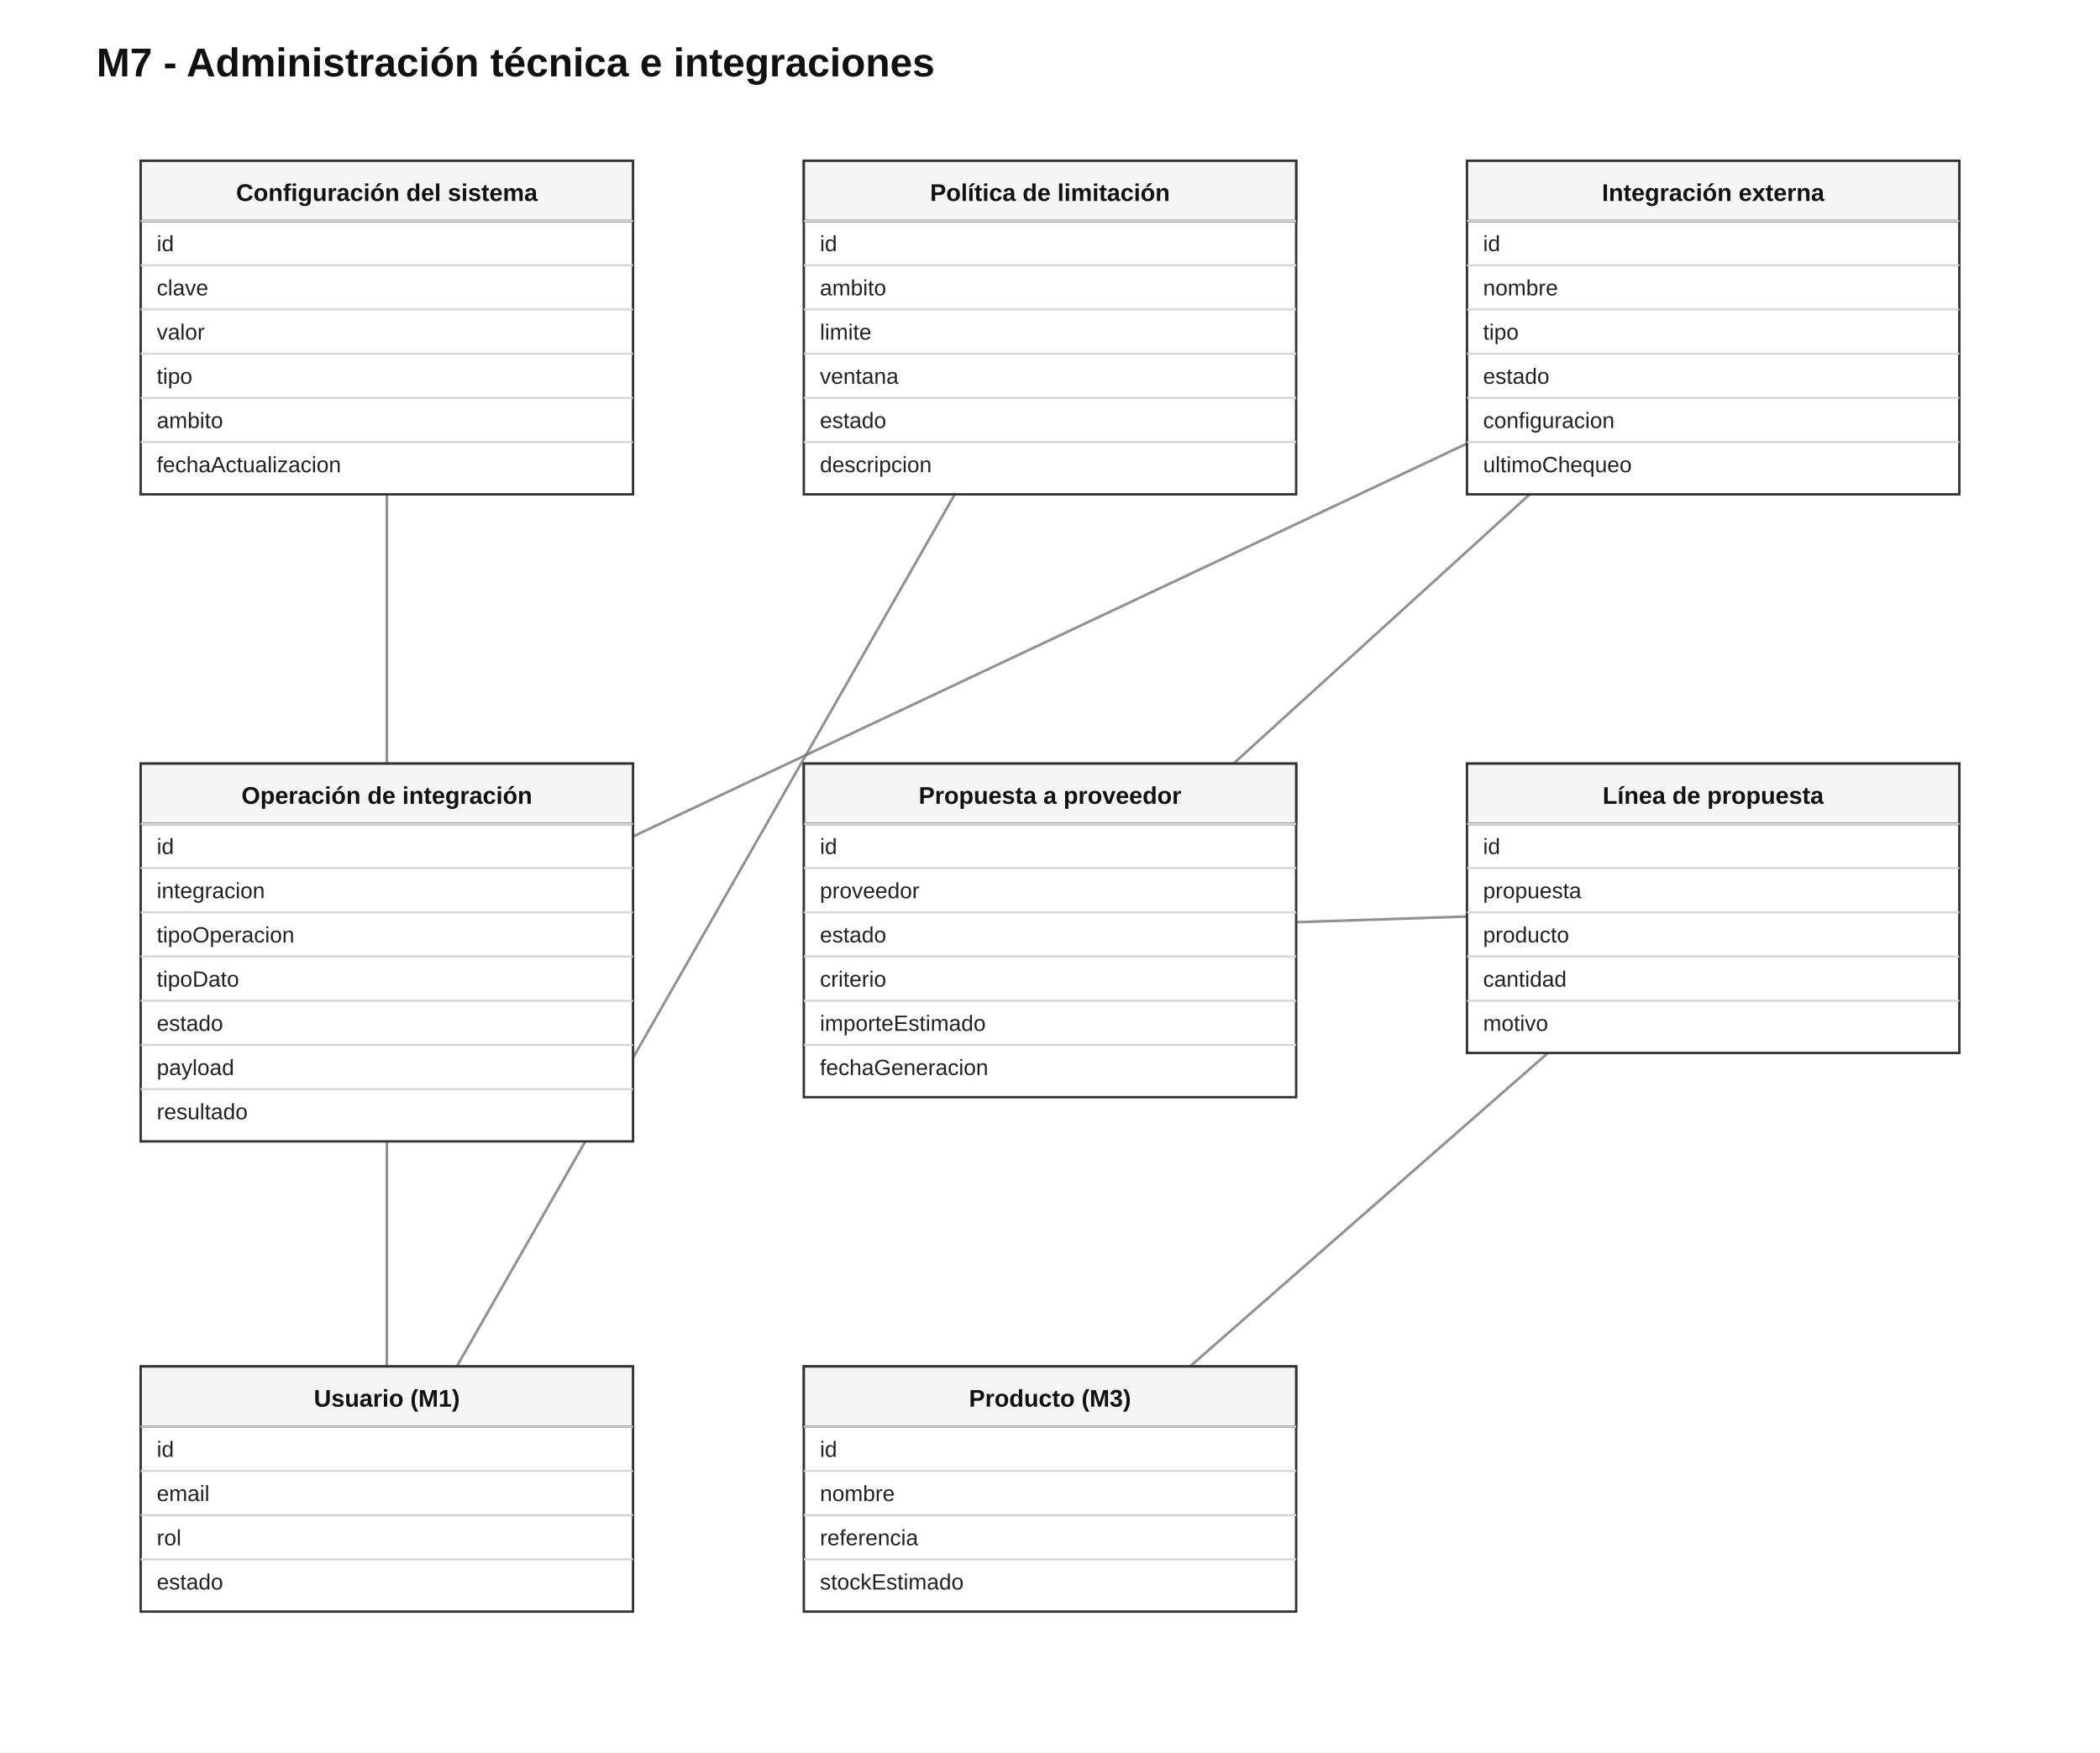
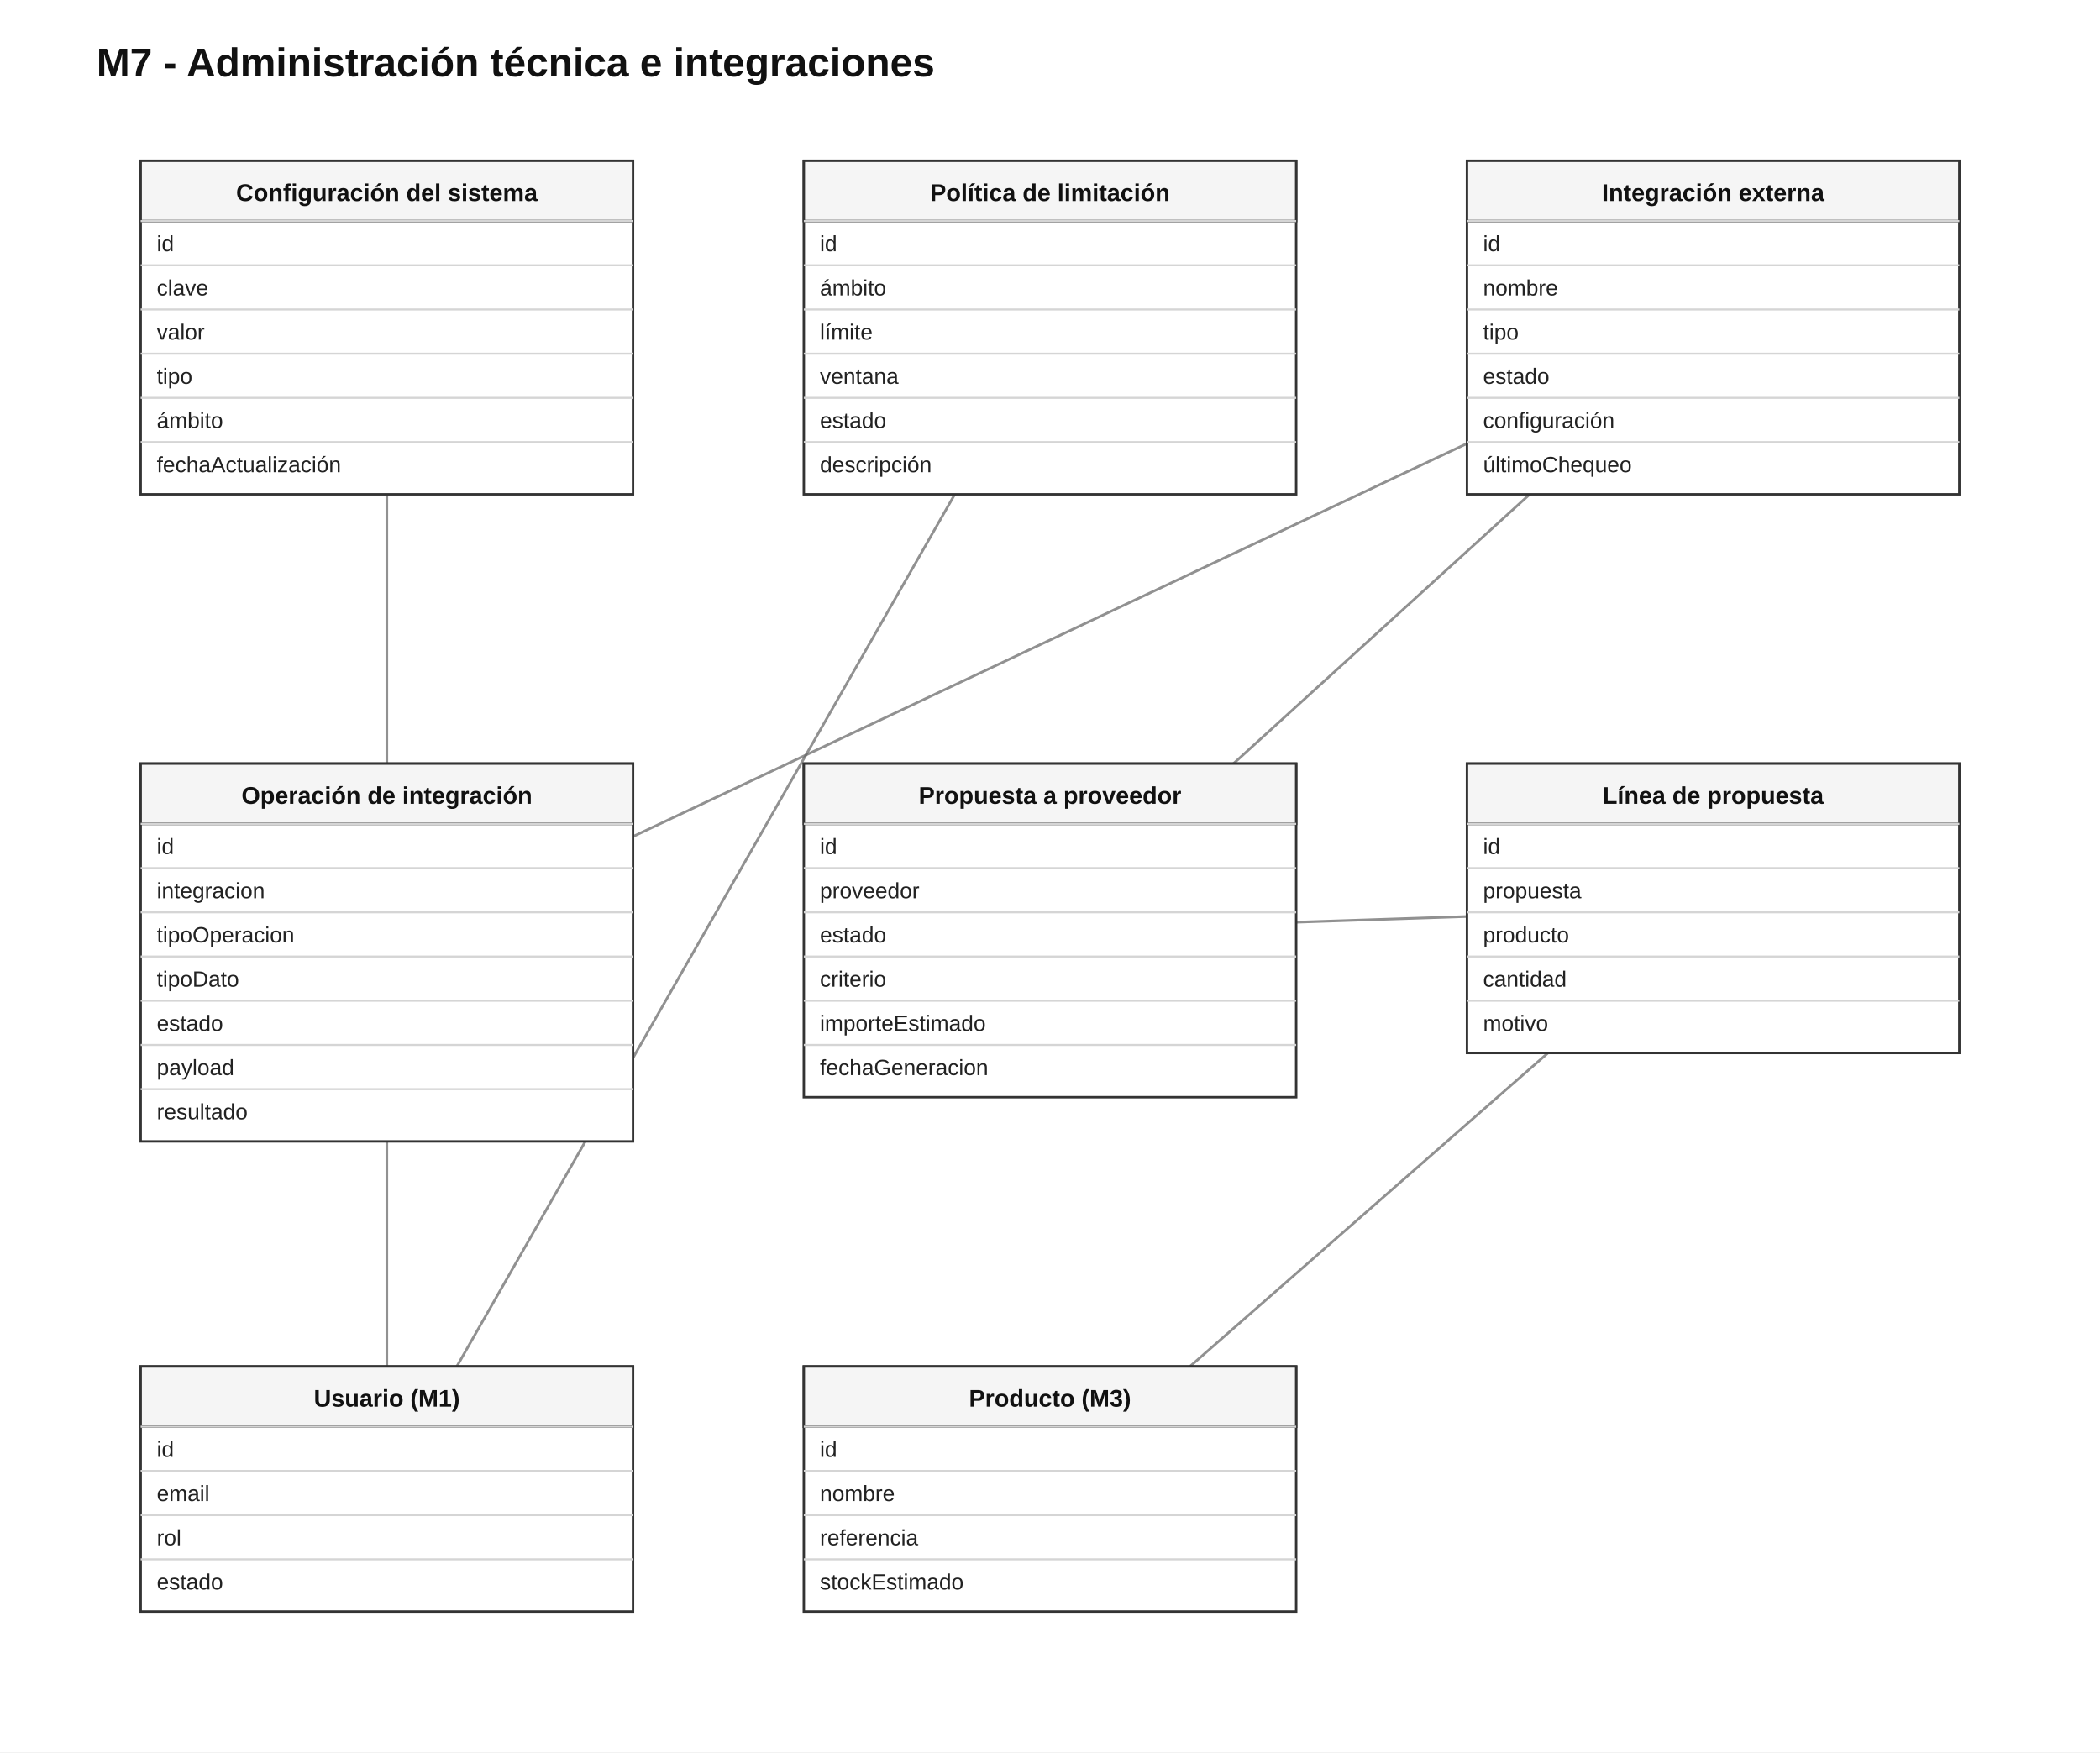
<svg xmlns="http://www.w3.org/2000/svg" width="1045" height="872" viewBox="0 0 1045 872">
  <defs>
    <marker id="arrow" viewBox="0 0 10 10" refX="9" refY="5" markerWidth="6" markerHeight="6" orient="auto-start-reverse">
      <path d="M 0 0 L 10 5 L 0 10 z" fill="#666" />
    </marker>
  </defs>
  <rect width="1045" height="872" fill="#ffffff" />
  <text x="48" y="38" font-family="Arial, sans-serif" font-size="20" fill="#111" font-weight="700">M7 - Administración técnica e integraciones</text>
  <line x1="192.5" y1="474" x2="852.5" y2="163" stroke="#666" stroke-width="1.3" marker-end="url(#arrow)" opacity="0.72" />
  <line x1="522.5" y1="463" x2="852.5" y2="163" stroke="#666" stroke-width="1.3" marker-end="url(#arrow)" opacity="0.72" />
  <line x1="852.5" y1="452" x2="522.5" y2="463" stroke="#666" stroke-width="1.3" marker-end="url(#arrow)" opacity="0.72" />
  <line x1="852.5" y1="452" x2="522.5" y2="741" stroke="#666" stroke-width="1.3" marker-end="url(#arrow)" opacity="0.72" />
  <line x1="192.5" y1="163" x2="192.5" y2="741" stroke="#666" stroke-width="1.3" marker-end="url(#arrow)" opacity="0.72" />
  <line x1="522.5" y1="163" x2="192.5" y2="741" stroke="#666" stroke-width="1.3" marker-end="url(#arrow)" opacity="0.72" />
  <g>
    <rect x="70" y="80" width="245" height="166" fill="#ffffff" stroke="#333333" stroke-width="1.2" />
    <rect x="70" y="80" width="245" height="30" fill="#f5f5f5" stroke="#333333" stroke-width="1.2" />
    <text x="192.5" y="100" font-family="Arial, sans-serif" font-size="12" fill="#111" font-weight="700" text-anchor="middle">Configuración del sistema</text>
    <line x1="70" y1="110" x2="315" y2="110" stroke="#d5d5d5" stroke-width="1" />
    <text x="78" y="125" font-family="Arial, sans-serif" font-size="11" fill="#222">id</text>
    <line x1="70" y1="132" x2="315" y2="132" stroke="#d5d5d5" stroke-width="1" />
    <text x="78" y="147" font-family="Arial, sans-serif" font-size="11" fill="#222">clave</text>
    <line x1="70" y1="154" x2="315" y2="154" stroke="#d5d5d5" stroke-width="1" />
    <text x="78" y="169" font-family="Arial, sans-serif" font-size="11" fill="#222">valor</text>
    <line x1="70" y1="176" x2="315" y2="176" stroke="#d5d5d5" stroke-width="1" />
    <text x="78" y="191" font-family="Arial, sans-serif" font-size="11" fill="#222">tipo</text>
    <line x1="70" y1="198" x2="315" y2="198" stroke="#d5d5d5" stroke-width="1" />
-     <text x="78" y="213" font-family="Arial, sans-serif" font-size="11" fill="#222">ambito</text>
+     <text x="78" y="213" font-family="Arial, sans-serif" font-size="11" fill="#222">ámbito</text>
    <line x1="70" y1="220" x2="315" y2="220" stroke="#d5d5d5" stroke-width="1" />
-     <text x="78" y="235" font-family="Arial, sans-serif" font-size="11" fill="#222">fechaActualizacion</text>
+     <text x="78" y="235" font-family="Arial, sans-serif" font-size="11" fill="#222">fechaActualización</text>
  </g>
  <g>
    <rect x="400" y="80" width="245" height="166" fill="#ffffff" stroke="#333333" stroke-width="1.2" />
    <rect x="400" y="80" width="245" height="30" fill="#f5f5f5" stroke="#333333" stroke-width="1.2" />
    <text x="522.5" y="100" font-family="Arial, sans-serif" font-size="12" fill="#111" font-weight="700" text-anchor="middle">Política de limitación</text>
    <line x1="400" y1="110" x2="645" y2="110" stroke="#d5d5d5" stroke-width="1" />
    <text x="408" y="125" font-family="Arial, sans-serif" font-size="11" fill="#222">id</text>
    <line x1="400" y1="132" x2="645" y2="132" stroke="#d5d5d5" stroke-width="1" />
-     <text x="408" y="147" font-family="Arial, sans-serif" font-size="11" fill="#222">ambito</text>
+     <text x="408" y="147" font-family="Arial, sans-serif" font-size="11" fill="#222">ámbito</text>
    <line x1="400" y1="154" x2="645" y2="154" stroke="#d5d5d5" stroke-width="1" />
-     <text x="408" y="169" font-family="Arial, sans-serif" font-size="11" fill="#222">limite</text>
+     <text x="408" y="169" font-family="Arial, sans-serif" font-size="11" fill="#222">límite</text>
    <line x1="400" y1="176" x2="645" y2="176" stroke="#d5d5d5" stroke-width="1" />
    <text x="408" y="191" font-family="Arial, sans-serif" font-size="11" fill="#222">ventana</text>
    <line x1="400" y1="198" x2="645" y2="198" stroke="#d5d5d5" stroke-width="1" />
    <text x="408" y="213" font-family="Arial, sans-serif" font-size="11" fill="#222">estado</text>
    <line x1="400" y1="220" x2="645" y2="220" stroke="#d5d5d5" stroke-width="1" />
-     <text x="408" y="235" font-family="Arial, sans-serif" font-size="11" fill="#222">descripcion</text>
+     <text x="408" y="235" font-family="Arial, sans-serif" font-size="11" fill="#222">descripción</text>
  </g>
  <g>
    <rect x="730" y="80" width="245" height="166" fill="#ffffff" stroke="#333333" stroke-width="1.2" />
    <rect x="730" y="80" width="245" height="30" fill="#f5f5f5" stroke="#333333" stroke-width="1.2" />
    <text x="852.5" y="100" font-family="Arial, sans-serif" font-size="12" fill="#111" font-weight="700" text-anchor="middle">Integración externa</text>
    <line x1="730" y1="110" x2="975" y2="110" stroke="#d5d5d5" stroke-width="1" />
    <text x="738" y="125" font-family="Arial, sans-serif" font-size="11" fill="#222">id</text>
    <line x1="730" y1="132" x2="975" y2="132" stroke="#d5d5d5" stroke-width="1" />
    <text x="738" y="147" font-family="Arial, sans-serif" font-size="11" fill="#222">nombre</text>
    <line x1="730" y1="154" x2="975" y2="154" stroke="#d5d5d5" stroke-width="1" />
    <text x="738" y="169" font-family="Arial, sans-serif" font-size="11" fill="#222">tipo</text>
    <line x1="730" y1="176" x2="975" y2="176" stroke="#d5d5d5" stroke-width="1" />
    <text x="738" y="191" font-family="Arial, sans-serif" font-size="11" fill="#222">estado</text>
    <line x1="730" y1="198" x2="975" y2="198" stroke="#d5d5d5" stroke-width="1" />
-     <text x="738" y="213" font-family="Arial, sans-serif" font-size="11" fill="#222">configuracion</text>
+     <text x="738" y="213" font-family="Arial, sans-serif" font-size="11" fill="#222">configuración</text>
    <line x1="730" y1="220" x2="975" y2="220" stroke="#d5d5d5" stroke-width="1" />
-     <text x="738" y="235" font-family="Arial, sans-serif" font-size="11" fill="#222">ultimoChequeo</text>
+     <text x="738" y="235" font-family="Arial, sans-serif" font-size="11" fill="#222">últimoChequeo</text>
  </g>
  <g>
    <rect x="70" y="380" width="245" height="188" fill="#ffffff" stroke="#333333" stroke-width="1.2" />
    <rect x="70" y="380" width="245" height="30" fill="#f5f5f5" stroke="#333333" stroke-width="1.2" />
    <text x="192.5" y="400" font-family="Arial, sans-serif" font-size="12" fill="#111" font-weight="700" text-anchor="middle">Operación de integración</text>
    <line x1="70" y1="410" x2="315" y2="410" stroke="#d5d5d5" stroke-width="1" />
    <text x="78" y="425" font-family="Arial, sans-serif" font-size="11" fill="#222">id</text>
    <line x1="70" y1="432" x2="315" y2="432" stroke="#d5d5d5" stroke-width="1" />
    <text x="78" y="447" font-family="Arial, sans-serif" font-size="11" fill="#222">integracion</text>
    <line x1="70" y1="454" x2="315" y2="454" stroke="#d5d5d5" stroke-width="1" />
    <text x="78" y="469" font-family="Arial, sans-serif" font-size="11" fill="#222">tipoOperacion</text>
    <line x1="70" y1="476" x2="315" y2="476" stroke="#d5d5d5" stroke-width="1" />
    <text x="78" y="491" font-family="Arial, sans-serif" font-size="11" fill="#222">tipoDato</text>
    <line x1="70" y1="498" x2="315" y2="498" stroke="#d5d5d5" stroke-width="1" />
    <text x="78" y="513" font-family="Arial, sans-serif" font-size="11" fill="#222">estado</text>
    <line x1="70" y1="520" x2="315" y2="520" stroke="#d5d5d5" stroke-width="1" />
    <text x="78" y="535" font-family="Arial, sans-serif" font-size="11" fill="#222">payload</text>
    <line x1="70" y1="542" x2="315" y2="542" stroke="#d5d5d5" stroke-width="1" />
    <text x="78" y="557" font-family="Arial, sans-serif" font-size="11" fill="#222">resultado</text>
  </g>
  <g>
    <rect x="400" y="380" width="245" height="166" fill="#ffffff" stroke="#333333" stroke-width="1.2" />
    <rect x="400" y="380" width="245" height="30" fill="#f5f5f5" stroke="#333333" stroke-width="1.2" />
    <text x="522.5" y="400" font-family="Arial, sans-serif" font-size="12" fill="#111" font-weight="700" text-anchor="middle">Propuesta a proveedor</text>
    <line x1="400" y1="410" x2="645" y2="410" stroke="#d5d5d5" stroke-width="1" />
    <text x="408" y="425" font-family="Arial, sans-serif" font-size="11" fill="#222">id</text>
    <line x1="400" y1="432" x2="645" y2="432" stroke="#d5d5d5" stroke-width="1" />
    <text x="408" y="447" font-family="Arial, sans-serif" font-size="11" fill="#222">proveedor</text>
    <line x1="400" y1="454" x2="645" y2="454" stroke="#d5d5d5" stroke-width="1" />
    <text x="408" y="469" font-family="Arial, sans-serif" font-size="11" fill="#222">estado</text>
    <line x1="400" y1="476" x2="645" y2="476" stroke="#d5d5d5" stroke-width="1" />
    <text x="408" y="491" font-family="Arial, sans-serif" font-size="11" fill="#222">criterio</text>
    <line x1="400" y1="498" x2="645" y2="498" stroke="#d5d5d5" stroke-width="1" />
    <text x="408" y="513" font-family="Arial, sans-serif" font-size="11" fill="#222">importeEstimado</text>
    <line x1="400" y1="520" x2="645" y2="520" stroke="#d5d5d5" stroke-width="1" />
    <text x="408" y="535" font-family="Arial, sans-serif" font-size="11" fill="#222">fechaGeneracion</text>
  </g>
  <g>
    <rect x="730" y="380" width="245" height="144" fill="#ffffff" stroke="#333333" stroke-width="1.2" />
    <rect x="730" y="380" width="245" height="30" fill="#f5f5f5" stroke="#333333" stroke-width="1.2" />
    <text x="852.5" y="400" font-family="Arial, sans-serif" font-size="12" fill="#111" font-weight="700" text-anchor="middle">Línea de propuesta</text>
    <line x1="730" y1="410" x2="975" y2="410" stroke="#d5d5d5" stroke-width="1" />
    <text x="738" y="425" font-family="Arial, sans-serif" font-size="11" fill="#222">id</text>
    <line x1="730" y1="432" x2="975" y2="432" stroke="#d5d5d5" stroke-width="1" />
    <text x="738" y="447" font-family="Arial, sans-serif" font-size="11" fill="#222">propuesta</text>
    <line x1="730" y1="454" x2="975" y2="454" stroke="#d5d5d5" stroke-width="1" />
    <text x="738" y="469" font-family="Arial, sans-serif" font-size="11" fill="#222">producto</text>
    <line x1="730" y1="476" x2="975" y2="476" stroke="#d5d5d5" stroke-width="1" />
    <text x="738" y="491" font-family="Arial, sans-serif" font-size="11" fill="#222">cantidad</text>
    <line x1="730" y1="498" x2="975" y2="498" stroke="#d5d5d5" stroke-width="1" />
    <text x="738" y="513" font-family="Arial, sans-serif" font-size="11" fill="#222">motivo</text>
  </g>
  <g>
    <rect x="70" y="680" width="245" height="122" fill="#ffffff" stroke="#333333" stroke-width="1.2" />
    <rect x="70" y="680" width="245" height="30" fill="#f5f5f5" stroke="#333333" stroke-width="1.2" />
    <text x="192.5" y="700" font-family="Arial, sans-serif" font-size="12" fill="#111" font-weight="700" text-anchor="middle">Usuario (M1)</text>
    <line x1="70" y1="710" x2="315" y2="710" stroke="#d5d5d5" stroke-width="1" />
    <text x="78" y="725" font-family="Arial, sans-serif" font-size="11" fill="#222">id</text>
    <line x1="70" y1="732" x2="315" y2="732" stroke="#d5d5d5" stroke-width="1" />
    <text x="78" y="747" font-family="Arial, sans-serif" font-size="11" fill="#222">email</text>
    <line x1="70" y1="754" x2="315" y2="754" stroke="#d5d5d5" stroke-width="1" />
    <text x="78" y="769" font-family="Arial, sans-serif" font-size="11" fill="#222">rol</text>
    <line x1="70" y1="776" x2="315" y2="776" stroke="#d5d5d5" stroke-width="1" />
    <text x="78" y="791" font-family="Arial, sans-serif" font-size="11" fill="#222">estado</text>
  </g>
  <g>
    <rect x="400" y="680" width="245" height="122" fill="#ffffff" stroke="#333333" stroke-width="1.2" />
    <rect x="400" y="680" width="245" height="30" fill="#f5f5f5" stroke="#333333" stroke-width="1.2" />
    <text x="522.5" y="700" font-family="Arial, sans-serif" font-size="12" fill="#111" font-weight="700" text-anchor="middle">Producto (M3)</text>
    <line x1="400" y1="710" x2="645" y2="710" stroke="#d5d5d5" stroke-width="1" />
    <text x="408" y="725" font-family="Arial, sans-serif" font-size="11" fill="#222">id</text>
    <line x1="400" y1="732" x2="645" y2="732" stroke="#d5d5d5" stroke-width="1" />
    <text x="408" y="747" font-family="Arial, sans-serif" font-size="11" fill="#222">nombre</text>
    <line x1="400" y1="754" x2="645" y2="754" stroke="#d5d5d5" stroke-width="1" />
    <text x="408" y="769" font-family="Arial, sans-serif" font-size="11" fill="#222">referencia</text>
    <line x1="400" y1="776" x2="645" y2="776" stroke="#d5d5d5" stroke-width="1" />
    <text x="408" y="791" font-family="Arial, sans-serif" font-size="11" fill="#222">stockEstimado</text>
  </g>
</svg>
